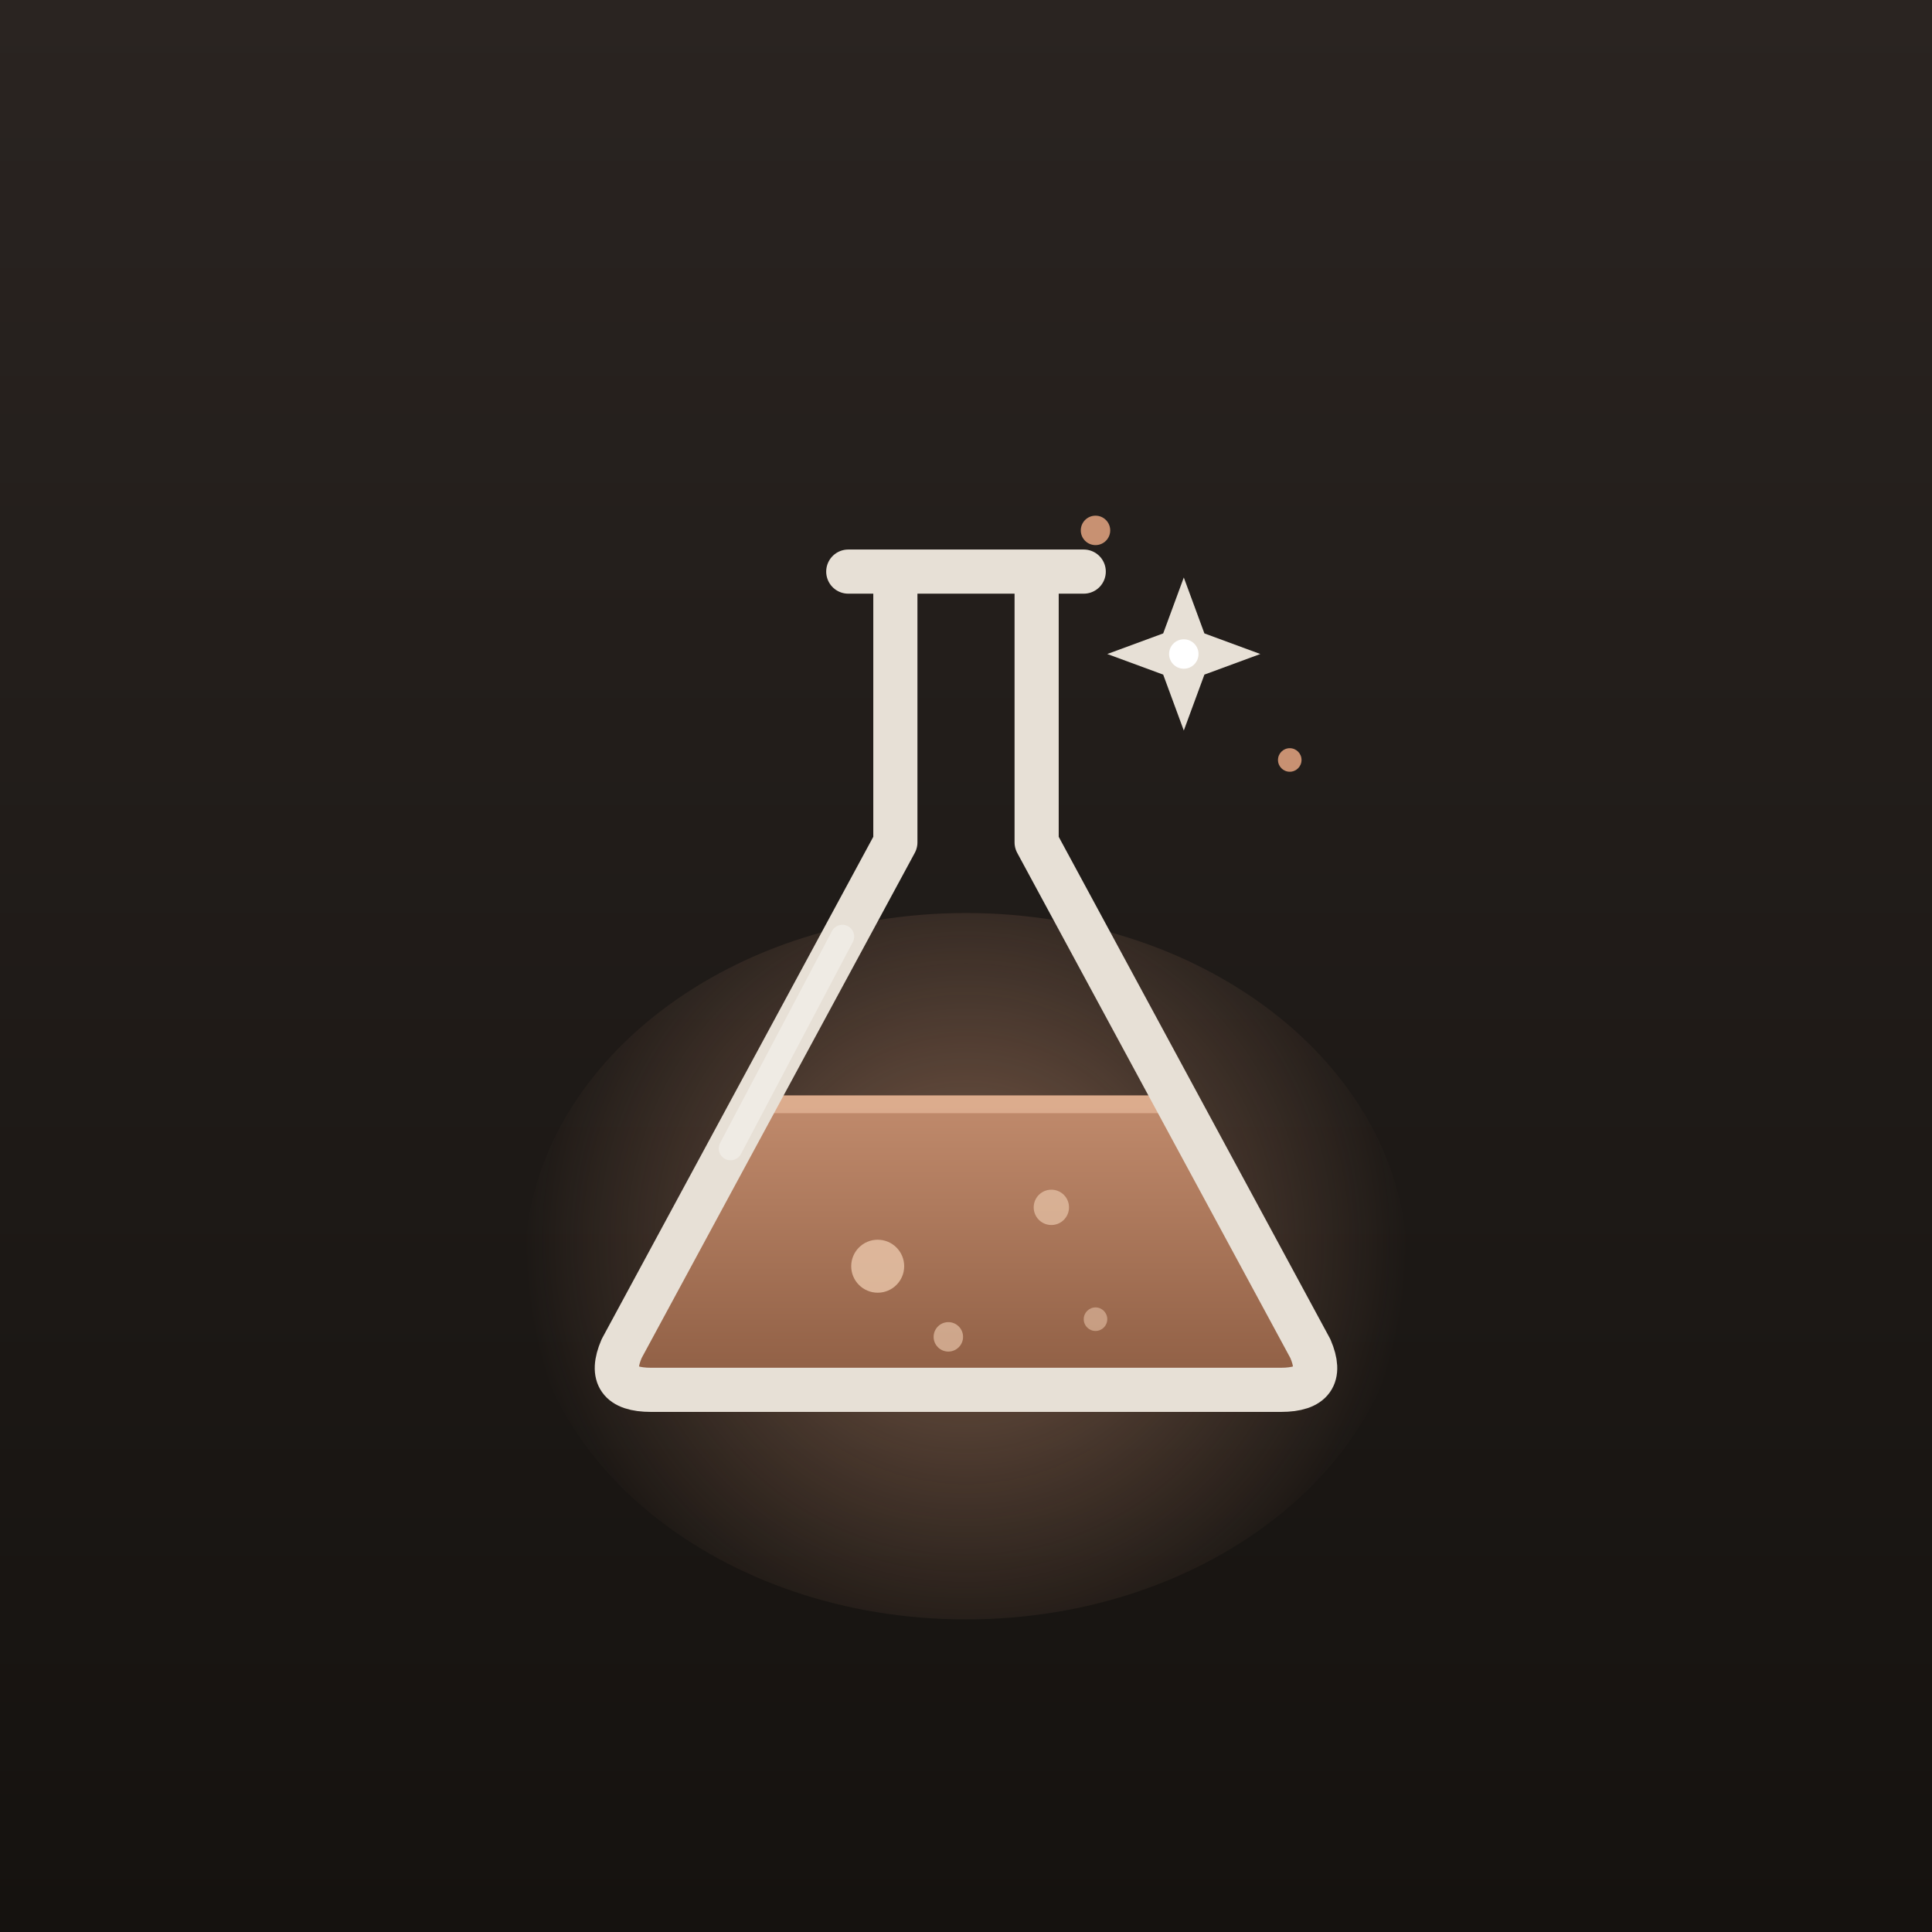
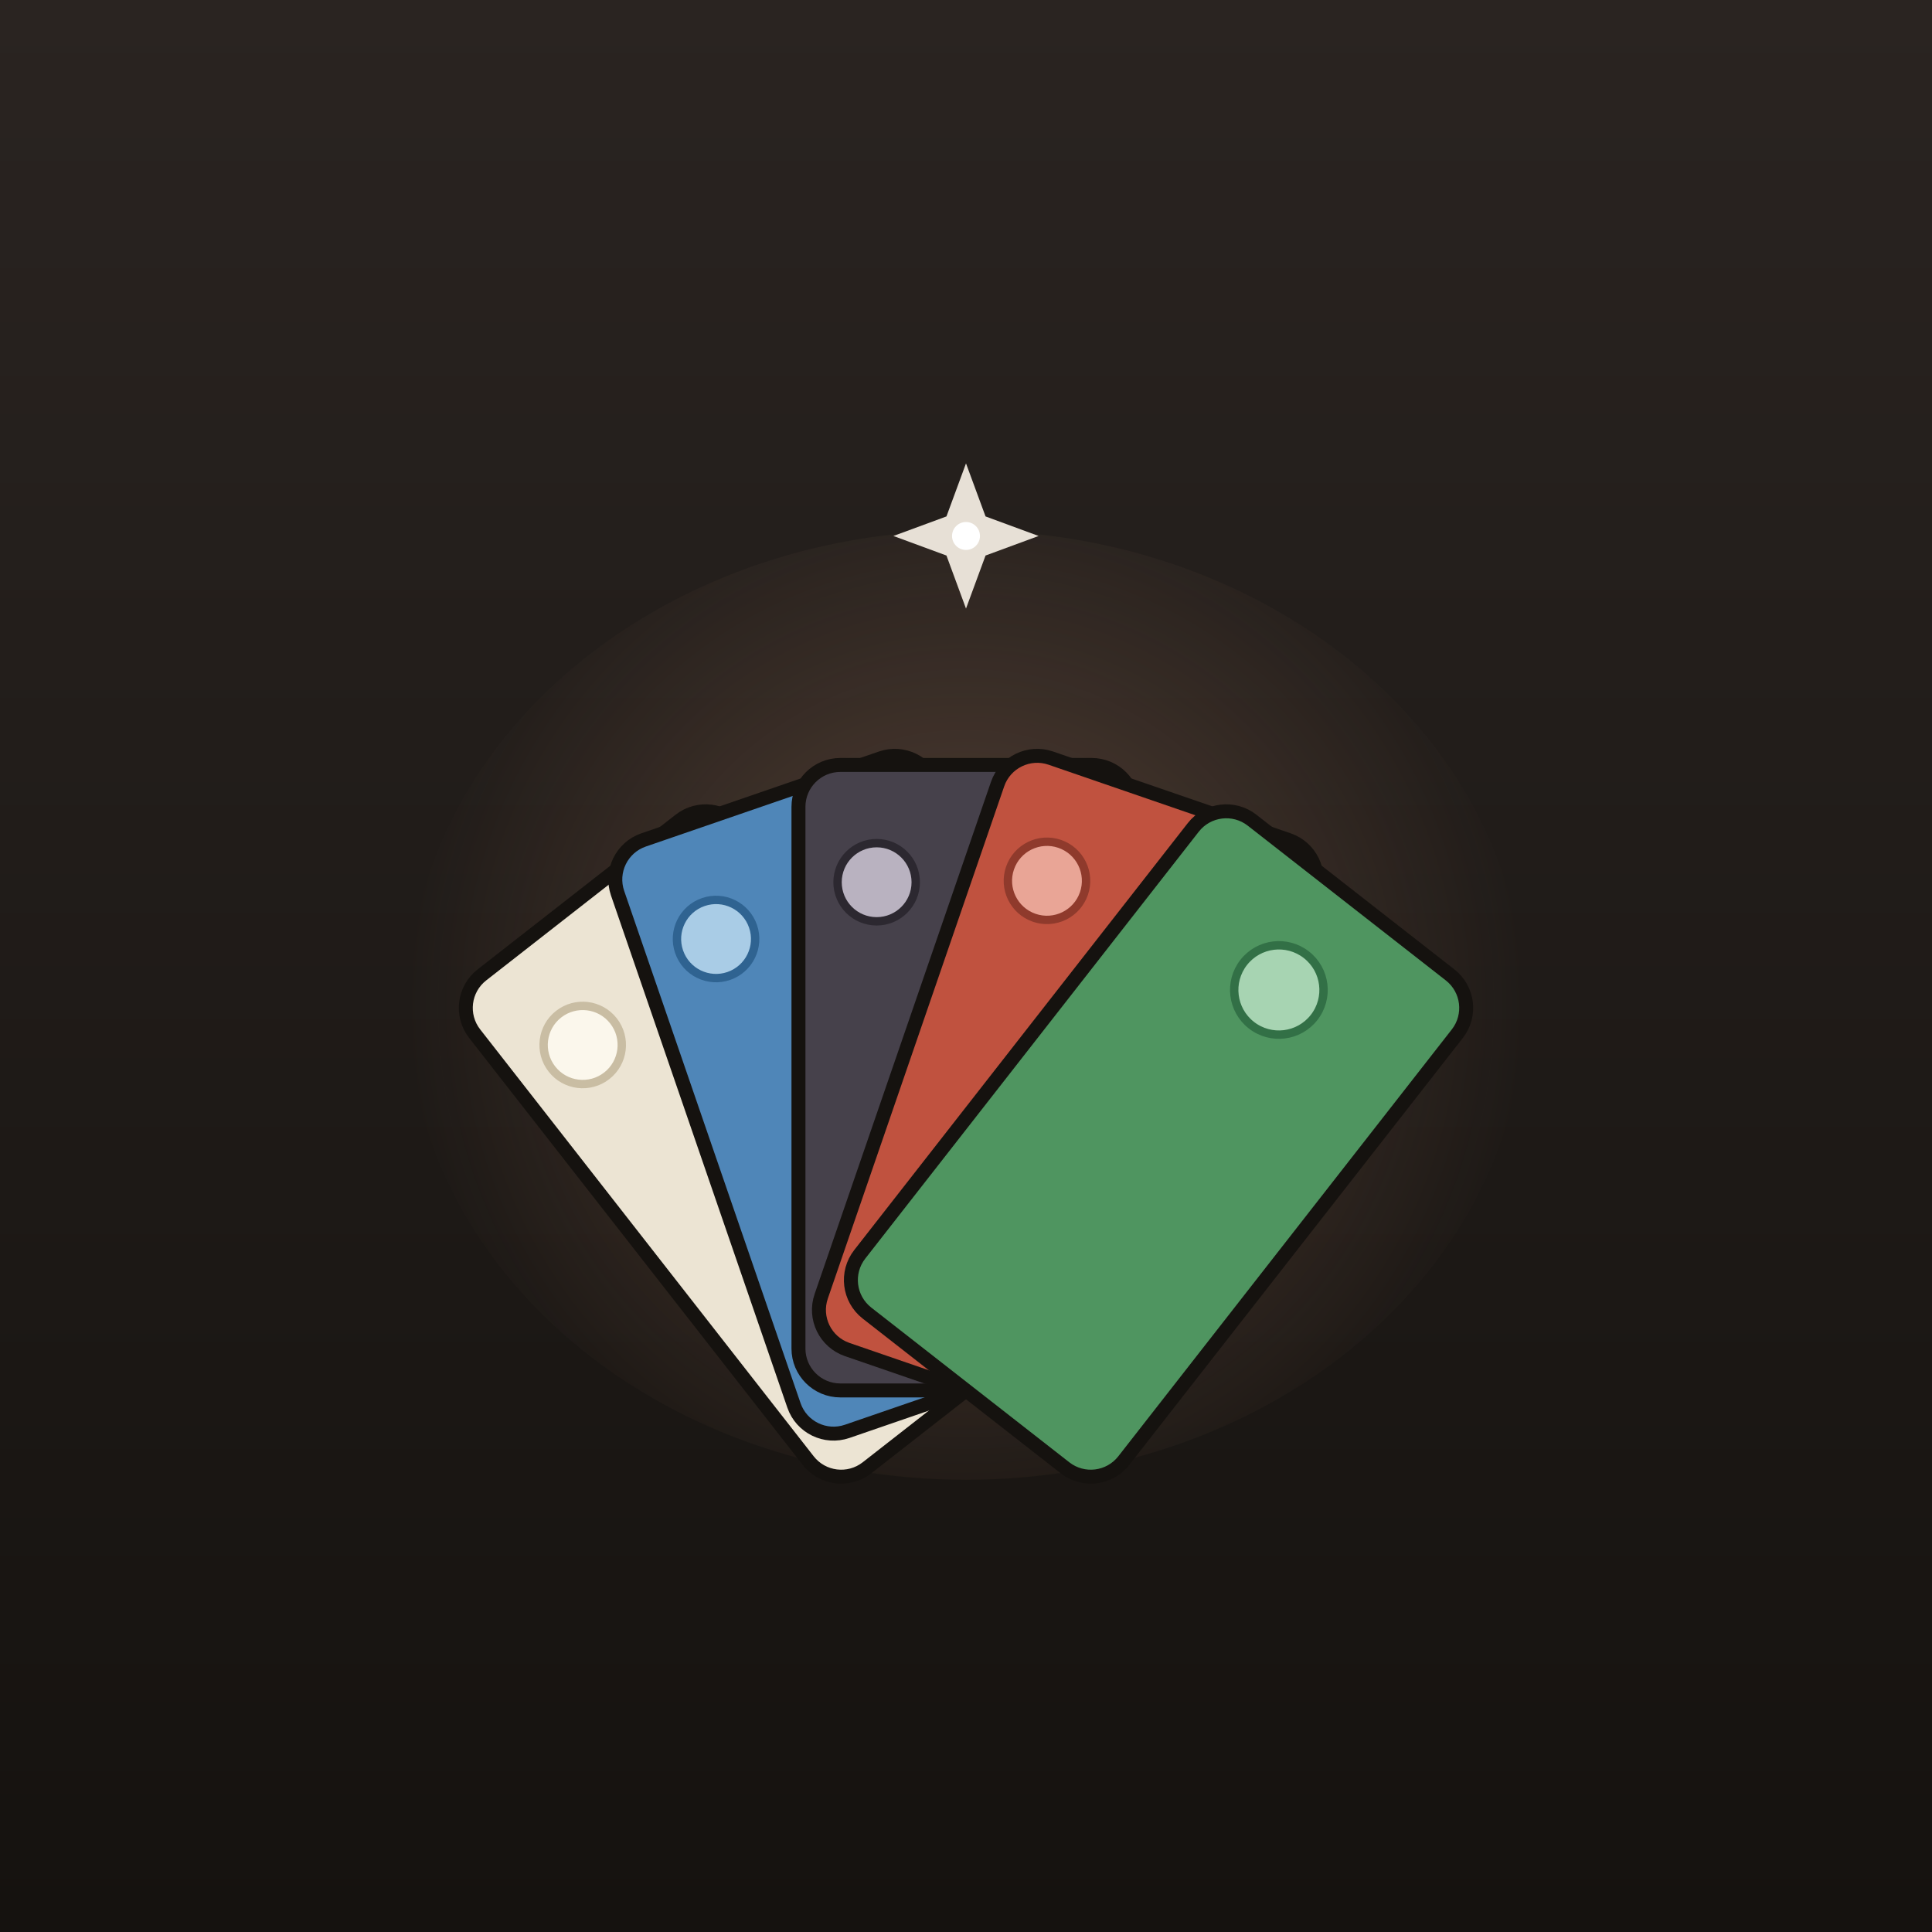
- <svg xmlns="http://www.w3.org/2000/svg" width="512" height="512" viewBox="0 0 512 512" fill="none" role="img" aria-label="The Brew Lab">
+ <svg xmlns="http://www.w3.org/2000/svg" width="512" height="512" viewBox="0 0 512 512" fill="none" role="img" aria-label="Project Brew">
  <defs>
    <linearGradient id="bg" x1="0" y1="0" x2="0" y2="512" gradientUnits="userSpaceOnUse">
      <stop offset="0" stop-color="#2a2421" />
      <stop offset="1" stop-color="#15120f" />
    </linearGradient>
-     <linearGradient id="potion" x1="0" y1="288" x2="0" y2="408" gradientUnits="userSpaceOnUse">
-       <stop offset="0" stop-color="#c89172" />
-       <stop offset="1" stop-color="#8a5a40" />
-     </linearGradient>
-     <radialGradient id="glow" cx="256" cy="350" r="150" gradientUnits="userSpaceOnUse">
-       <stop offset="0" stop-color="#c89172" stop-opacity="0.55" />
+     <radialGradient id="glow" cx="256" cy="300" r="200" gradientUnits="userSpaceOnUse">
+       <stop offset="0" stop-color="#c89172" stop-opacity="0.32" />
      <stop offset="1" stop-color="#c89172" stop-opacity="0" />
    </radialGradient>
-     <clipPath id="flaskInner">
-       <path d="M232 124 L232 214 L139 386 Q133 400 149 400 L363 400 Q379 400 373 386 L280 214 L280 124 Z" />
-     </clipPath>
  </defs>
  <rect width="512" height="512" fill="url(#bg)" />
-   <g transform="translate(256 256) scale(0.78) translate(-256 -256)">
-     <ellipse cx="256" cy="358" rx="150" ry="120" fill="url(#glow)" />
-     <g clip-path="url(#flaskInner)">
-       <rect x="120" y="300" width="272" height="120" fill="url(#potion)" />
-       <rect x="120" y="300" width="272" height="6" fill="#e0b193" opacity="0.85" />
-       <circle cx="226" cy="358" r="9" fill="#e6c2a6" opacity="0.85" />
-       <circle cx="285" cy="338" r="6" fill="#e6c2a6" opacity="0.75" />
-       <circle cx="250" cy="382" r="5" fill="#e6c2a6" opacity="0.7" />
-       <circle cx="300" cy="376" r="4" fill="#e6c2a6" opacity="0.6" />
+   <g transform="translate(256 256) scale(0.74) translate(-256 -286)">
+     <ellipse cx="256" cy="300" rx="200" ry="170" fill="url(#glow)" />
+     <g transform="rotate(-38 256 438)">
+       <rect x="196" y="214" width="120" height="224" rx="15" fill="#ece4d3" stroke="#15120f" stroke-width="5" />
+       <circle cx="224" cy="256" r="14" fill="#fbf7ec" stroke="#c9bda3" stroke-width="3" />
    </g>
-     <path d="M232 124 L232 214 L139 386 Q133 400 149 400 L363 400 Q379 400 373 386 L280 214 L280 124" fill="none" stroke="#e7e0d6" stroke-width="15" stroke-linecap="round" stroke-linejoin="round" />
-     <path d="M216 122 L296 122" stroke="#e7e0d6" stroke-width="15" stroke-linecap="round" />
-     <path d="M214 246 L176 318" stroke="#ffffff" stroke-width="8" stroke-linecap="round" opacity="0.35" />
-     <g transform="translate(330 150)">
+     <g transform="rotate(-19 256 438)">
+       <rect x="196" y="214" width="120" height="224" rx="15" fill="#4f86b8" stroke="#15120f" stroke-width="5" />
+       <circle cx="224" cy="256" r="14" fill="#a9cce6" stroke="#2f6391" stroke-width="3" />
+     </g>
+     <g transform="rotate(0 256 438)">
+       <rect x="196" y="214" width="120" height="224" rx="15" fill="#46414b" stroke="#15120f" stroke-width="5" />
+       <circle cx="224" cy="256" r="14" fill="#b9b2c0" stroke="#2c2830" stroke-width="3" />
+     </g>
+     <g transform="rotate(19 256 438)">
+       <rect x="196" y="214" width="120" height="224" rx="15" fill="#c0523f" stroke="#15120f" stroke-width="5" />
+       <circle cx="224" cy="256" r="14" fill="#e9a596" stroke="#8f3a2c" stroke-width="3" />
+     </g>
+     <g transform="rotate(38 256 438)">
+       <rect x="196" y="214" width="120" height="224" rx="15" fill="#4f9560" stroke="#15120f" stroke-width="5" />
+       <circle cx="256" cy="256" r="16" fill="#a7d4b2" stroke="#327046" stroke-width="3" />
+     </g>
+     <g transform="translate(256 132)">
      <path d="M0 -26 L7 -7 L26 0 L7 7 L0 26 L-7 7 L-26 0 L-7 -7 Z" fill="#e7e0d6" />
      <circle cx="0" cy="0" r="5" fill="#fff" />
    </g>
-     <circle cx="300" cy="108" r="5" fill="#c89172" />
-     <circle cx="366" cy="186" r="4" fill="#c89172" />
  </g>
</svg>
